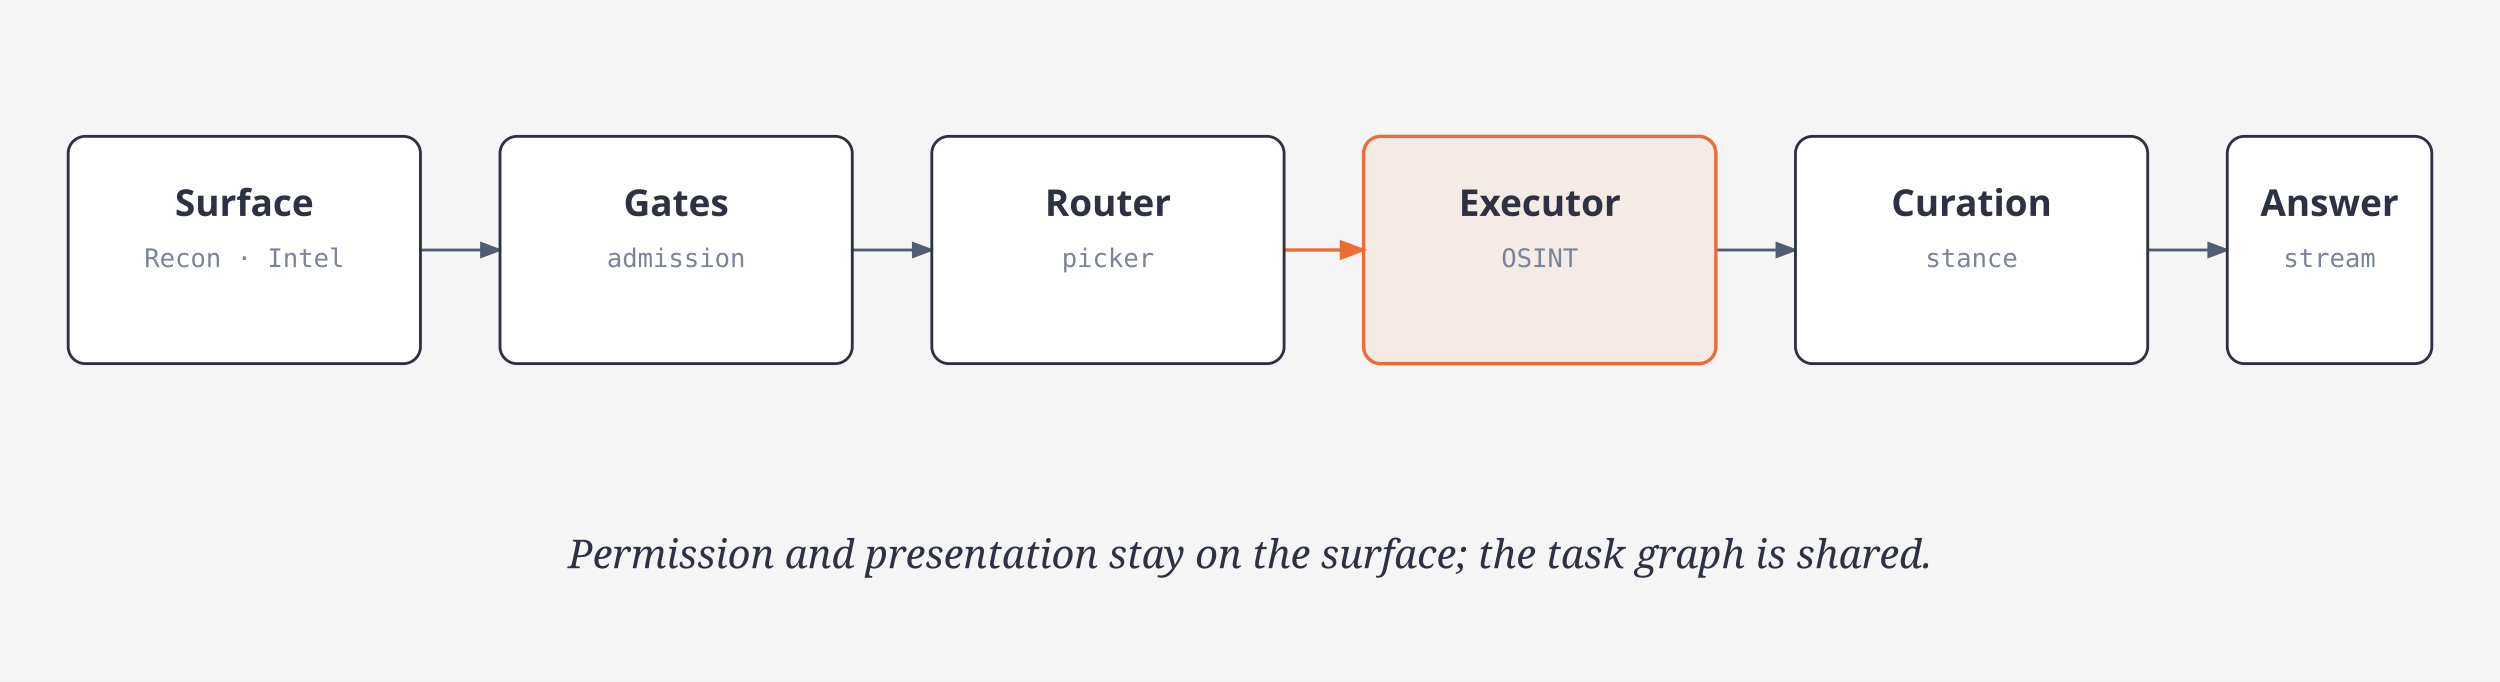
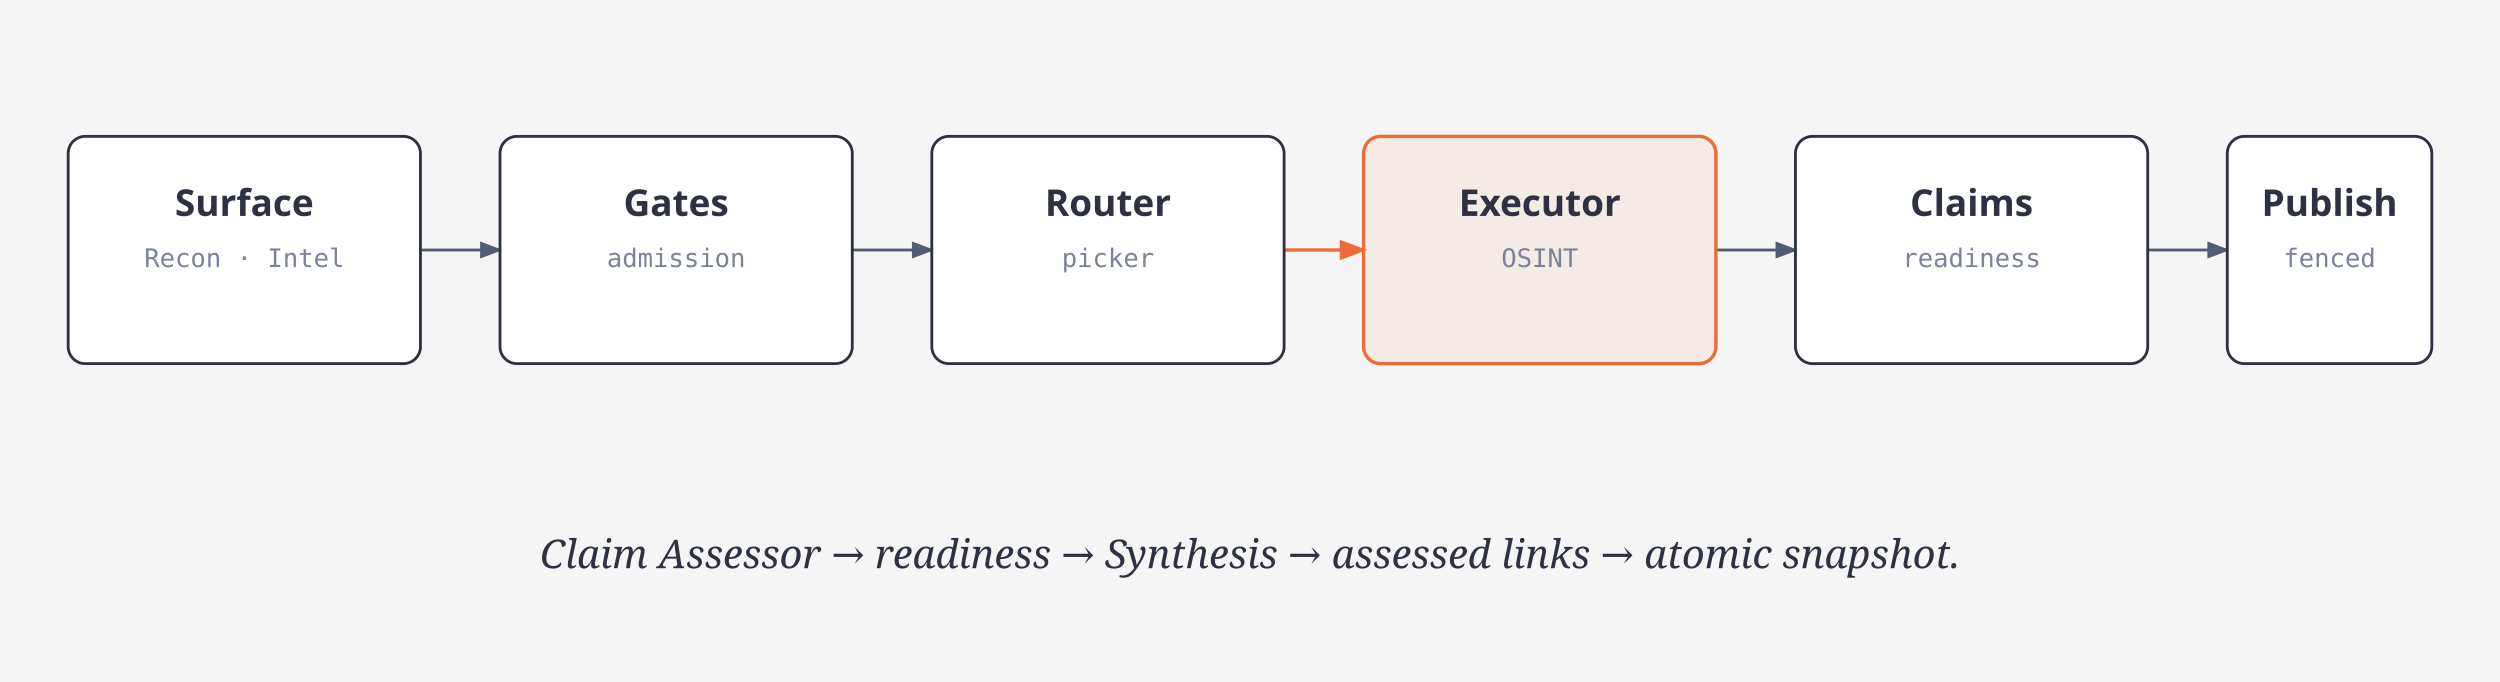
<svg xmlns="http://www.w3.org/2000/svg" role="img" aria-labelledby="investigation-harness-title investigation-harness-desc" viewBox="0 0 880 240">
  <defs>
    <marker id="arrow" markerWidth="8" markerHeight="6" refX="7" refY="3" orient="auto">
      <polygon points="0 0, 8 3, 0 6" fill="#4f5d75" />
    </marker>
    <marker id="arrow-accent" markerWidth="8" markerHeight="6" refX="7" refY="3" orient="auto">
      <polygon points="0 0, 8 3, 0 6" fill="#eb6c36" />
    </marker>
    <marker id="arrow-link" markerWidth="8" markerHeight="6" refX="7" refY="3" orient="auto">
      <polygon points="0 0, 8 3, 0 6" fill="#2e5aa8" />
    </marker>
  </defs>
  <rect width="880" height="240" fill="#f5f5f5" />
  <path d="M148 88 H176" fill="none" stroke="#4f5d75" stroke-width="1" marker-end="url(#arrow)" />
  <path d="M300 88 H328" fill="none" stroke="#4f5d75" stroke-width="1" marker-end="url(#arrow)" />
  <path d="M452 88 H480" fill="none" stroke="#eb6c36" stroke-width="1.2" marker-end="url(#arrow-accent)" />
  <path d="M604 88 H632" fill="none" stroke="#4f5d75" stroke-width="1" marker-end="url(#arrow)" />
  <path d="M756 88 H784" fill="none" stroke="#4f5d75" stroke-width="1" marker-end="url(#arrow)" />
  <rect x="24" y="48" width="124" height="80" rx="6" fill="#fff" stroke="#2d3142" stroke-width="1" />
  <text x="86.0" y="76" text-anchor="middle" font-family="Geist,system-ui,sans-serif" font-size="13" font-weight="600" fill="#2d3142">Surface</text>
  <text x="86.0" y="94" text-anchor="middle" font-family="Geist Mono,ui-monospace,monospace" font-size="9" fill="#7a8399">Recon · Intel</text>
  <rect x="176" y="48" width="124" height="80" rx="6" fill="#fff" stroke="#2d3142" stroke-width="1" />
  <text x="238.0" y="76" text-anchor="middle" font-family="Geist,system-ui,sans-serif" font-size="13" font-weight="600" fill="#2d3142">Gates</text>
  <text x="238.0" y="94" text-anchor="middle" font-family="Geist Mono,ui-monospace,monospace" font-size="9" fill="#7a8399">admission</text>
  <rect x="328" y="48" width="124" height="80" rx="6" fill="#fff" stroke="#2d3142" stroke-width="1" />
  <text x="390.0" y="76" text-anchor="middle" font-family="Geist,system-ui,sans-serif" font-size="13" font-weight="600" fill="#2d3142">Router</text>
  <text x="390.0" y="94" text-anchor="middle" font-family="Geist Mono,ui-monospace,monospace" font-size="9" fill="#7a8399">picker</text>
  <rect x="480" y="48" width="124" height="80" rx="6" fill="rgba(235,108,54,0.08)" stroke="#eb6c36" stroke-width="1.2" />
  <text x="542.0" y="76" text-anchor="middle" font-family="Geist,system-ui,sans-serif" font-size="13" font-weight="600" fill="#2d3142">Executor</text>
  <text x="542.0" y="94" text-anchor="middle" font-family="Geist Mono,ui-monospace,monospace" font-size="9" fill="#7a8399">OSINT</text>
  <rect x="632" y="48" width="124" height="80" rx="6" fill="#fff" stroke="#2d3142" stroke-width="1" />
-   <text x="694.0" y="76" text-anchor="middle" font-family="Geist,system-ui,sans-serif" font-size="13" font-weight="600" fill="#2d3142">Curation</text>
-   <text x="694.0" y="94" text-anchor="middle" font-family="Geist Mono,ui-monospace,monospace" font-size="9" fill="#7a8399">stance</text>
+   <text x="694.0" y="76" text-anchor="middle" font-family="Geist,system-ui,sans-serif" font-size="13" font-weight="600" fill="#2d3142">Claims</text>
+   <text x="694.0" y="94" text-anchor="middle" font-family="Geist Mono,ui-monospace,monospace" font-size="9" fill="#7a8399">readiness</text>
  <rect x="784" y="48" width="72" height="80" rx="6" fill="#fff" stroke="#2d3142" stroke-width="1" />
-   <text x="820.0" y="76" text-anchor="middle" font-family="Geist,system-ui,sans-serif" font-size="13" font-weight="600" fill="#2d3142">Answer</text>
-   <text x="820.0" y="94" text-anchor="middle" font-family="Geist Mono,ui-monospace,monospace" font-size="9" fill="#7a8399">stream</text>
-   <text x="440" y="200" text-anchor="middle" font-family="Instrument Serif,serif" font-size="14" font-style="italic" fill="#2d3142">Permission and presentation stay on the surface; the task graph is shared.</text>
+   <text x="820.0" y="76" text-anchor="middle" font-family="Geist,system-ui,sans-serif" font-size="13" font-weight="600" fill="#2d3142">Publish</text>
+   <text x="820.0" y="94" text-anchor="middle" font-family="Geist Mono,ui-monospace,monospace" font-size="9" fill="#7a8399">fenced</text>
+   <text x="440" y="200" text-anchor="middle" font-family="Instrument Serif,serif" font-size="14" font-style="italic" fill="#2d3142">Claim Assessor → readiness → Synthesis → assessed links → atomic snapshot.</text>
</svg>
